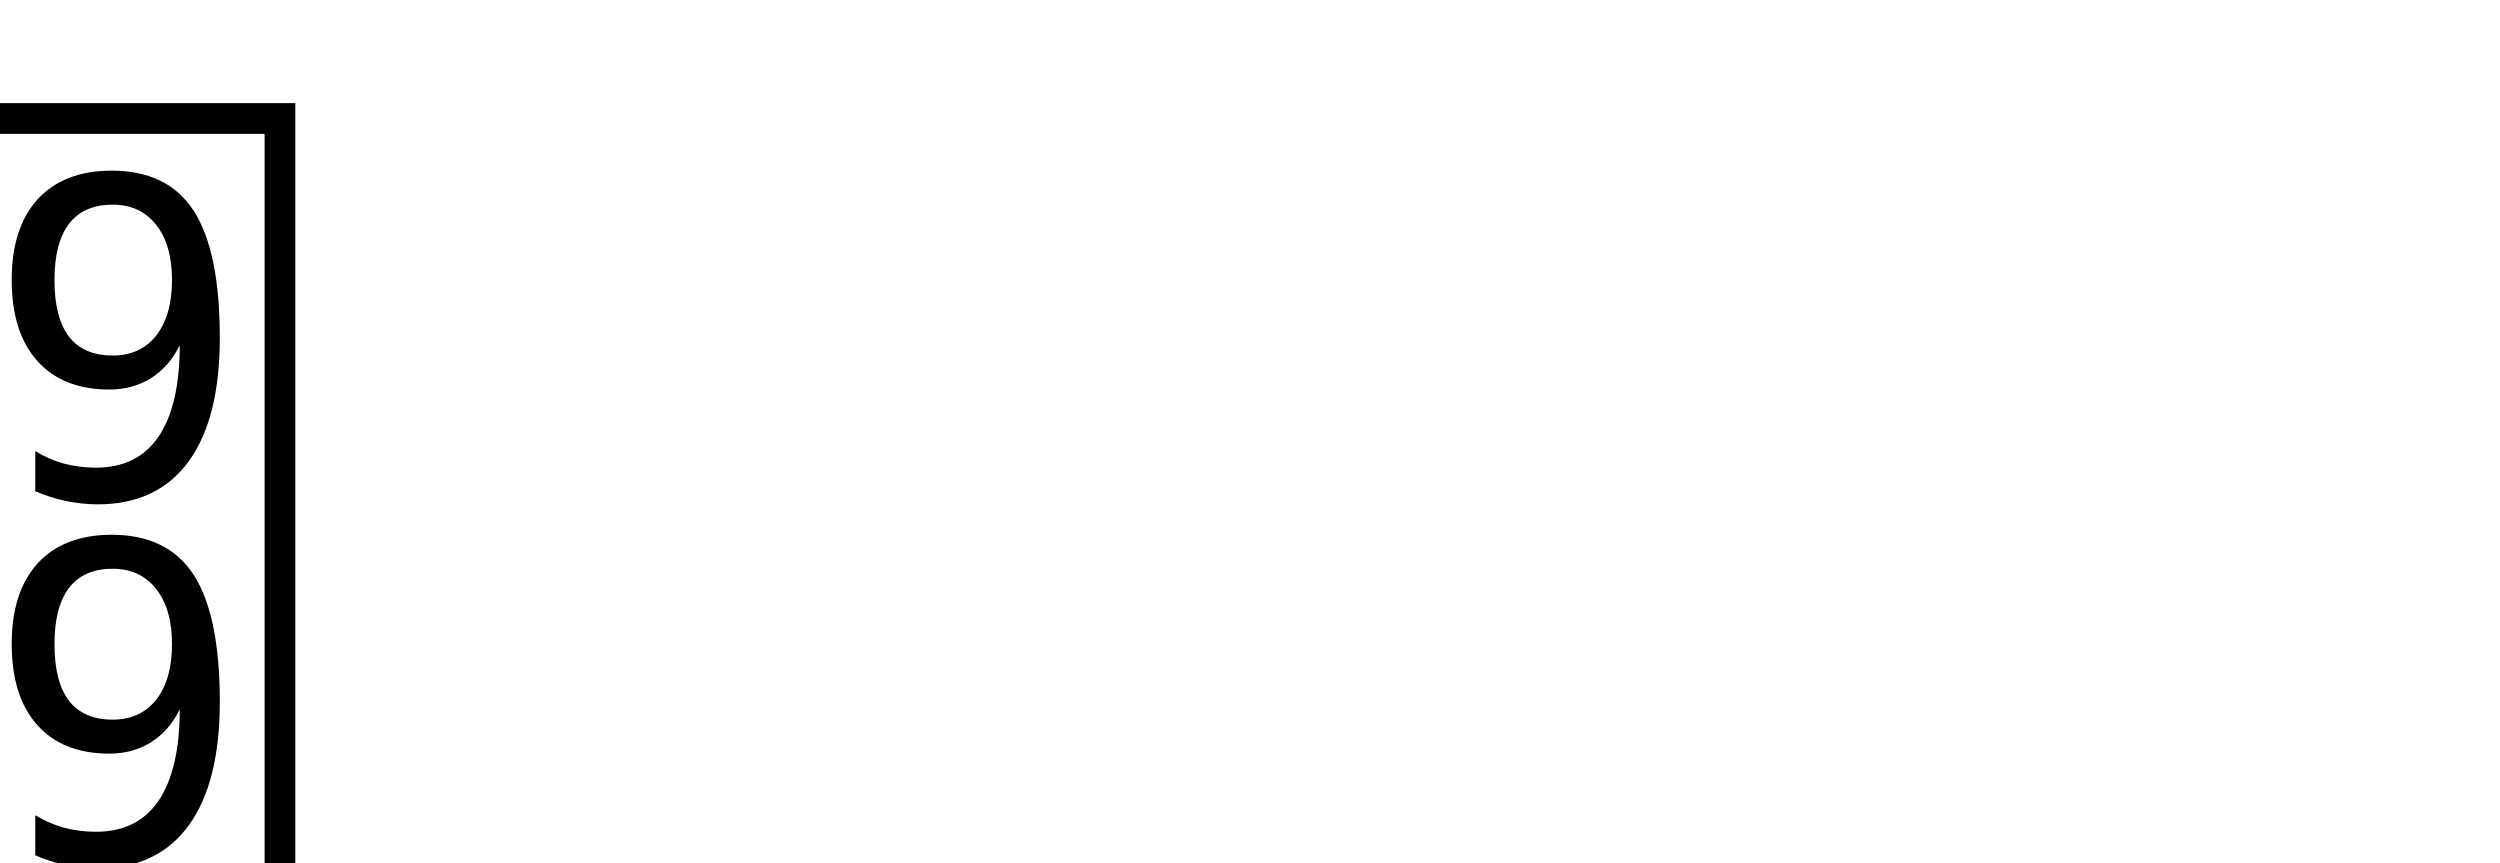
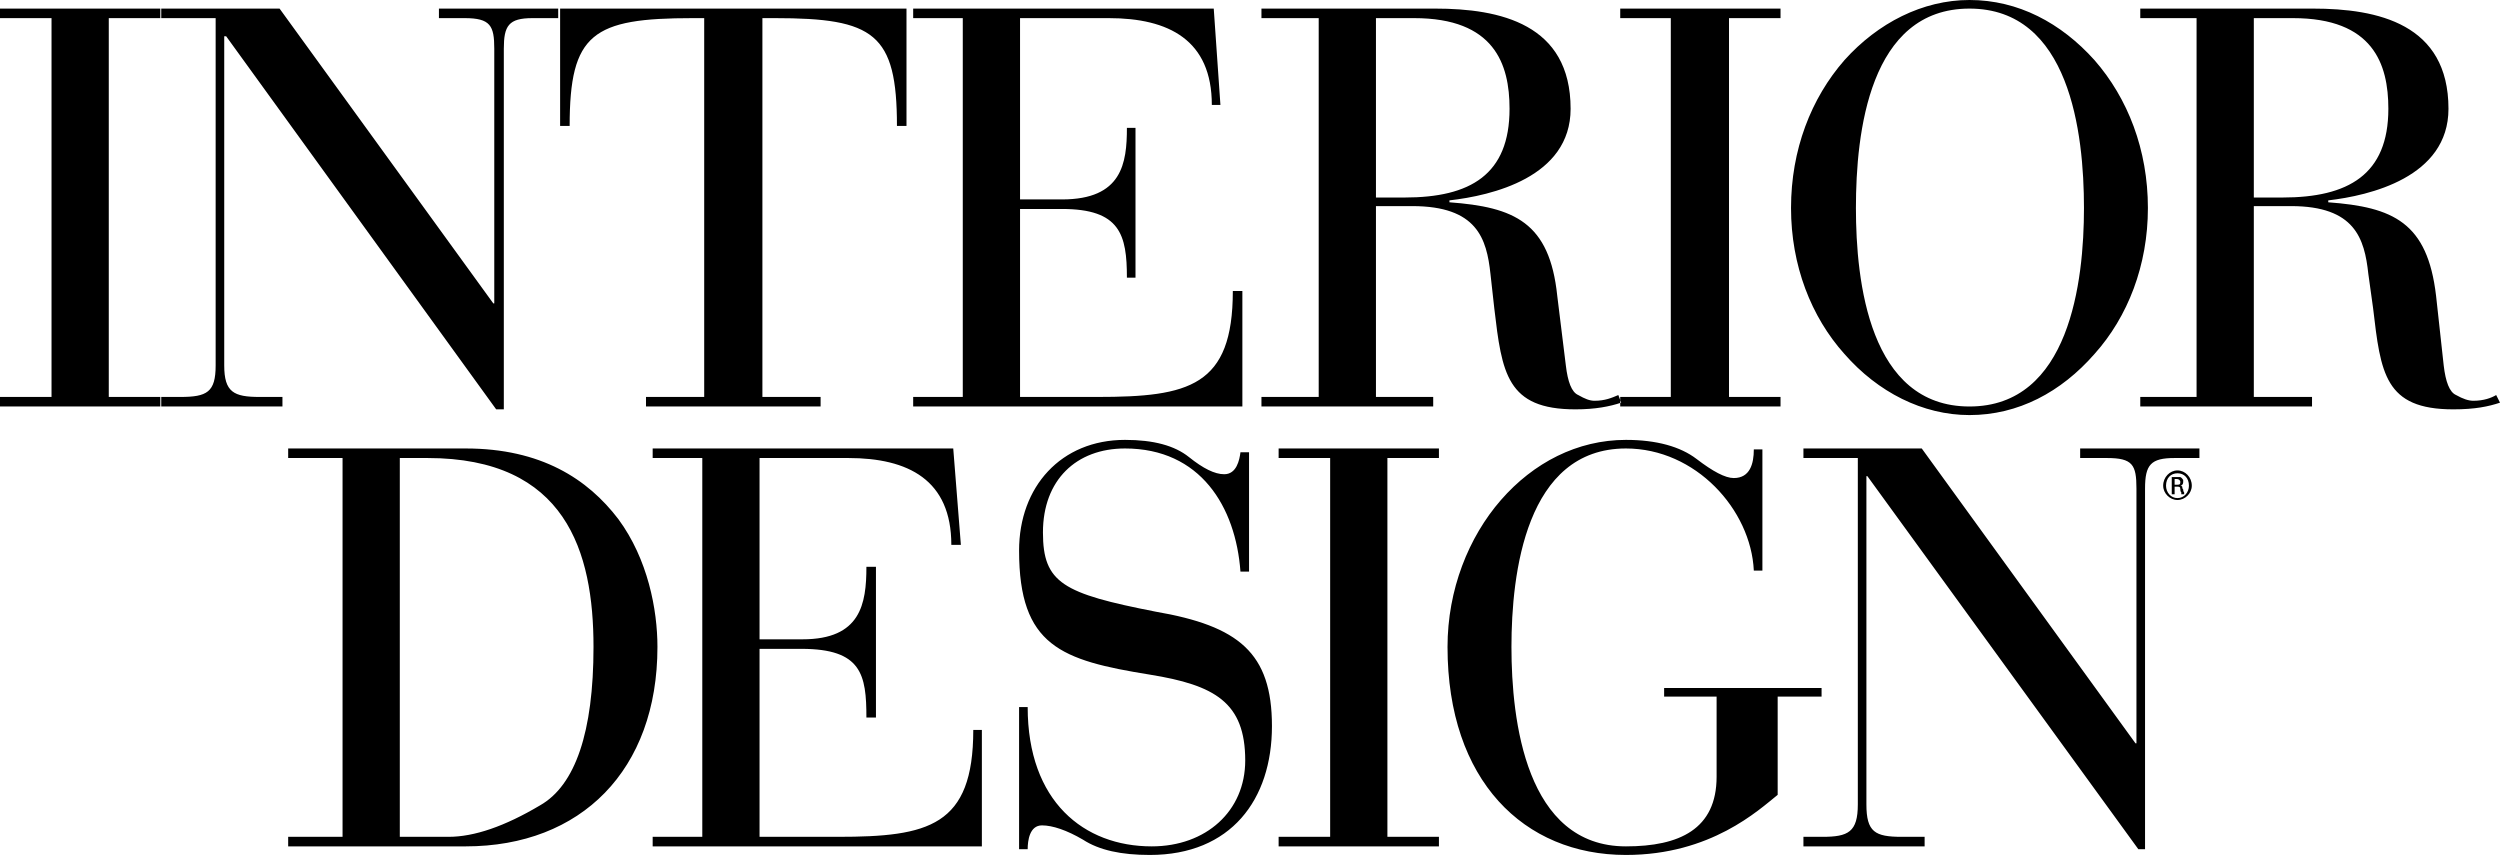
- <svg xmlns="http://www.w3.org/2000/svg" width="116px" height="40px" viewBox="0 0 116 40" version="1.1">
+ <svg xmlns="http://www.w3.org/2000/svg" width="231px" height="79px" viewBox="0 0 231 79" version="1.1">
  <defs />
-   <g id="Page-1" stroke="none" stroke-width="1" fill="none" fill-rule="evenodd" font-size="45" font-family="icomoon" font-weight="normal">
-     <g id="id-logo" transform="translate(-18, -2)" fill="#000000">
-       <g id="Page-1">
-         <text id="id">
-           <tspan x="0" y="42"></tspan>
-         </text>
-       </g>
-     </g>
+   <g id="Page-1" stroke="none" stroke-width="1" fill="none" fill-rule="evenodd">
+     <path d="M4.761,1.675 L4.761,36.678 L0,36.678 L0,37.56 L14.812,37.56 L14.812,36.678 L10.051,36.678 L10.051,1.675 L14.812,1.675 L14.812,0.794 L0,0.794 L0,1.675 L4.761,1.675 Z M20.896,3.35 L45.847,37.824 L46.553,37.824 L46.553,4.497 C46.553,2.381 46.994,1.675 49.198,1.675 L51.578,1.675 L51.578,0.794 L40.557,0.794 L40.557,1.675 L42.938,1.675 C45.318,1.675 45.671,2.381 45.671,4.497 L45.671,28.037 L45.583,28.037 L25.833,0.794 L14.9,0.794 L14.9,1.675 L19.926,1.675 L19.926,33.768 C19.926,36.237 19.132,36.678 16.664,36.678 L14.9,36.678 L14.9,37.56 L26.098,37.56 L26.098,36.678 L23.982,36.678 C21.601,36.678 20.719,36.237 20.719,33.768 L20.719,3.35 L20.896,3.35 Z M65.068,1.675 L65.068,36.678 L59.69,36.678 L59.69,37.56 L75.824,37.56 L75.824,36.678 L70.446,36.678 L70.446,1.675 L71.592,1.675 C80.762,1.675 82.878,3.086 82.878,11.638 L83.76,11.638 L83.76,0.794 L51.755,0.794 L51.755,11.638 L52.636,11.638 C52.636,3.086 54.752,1.675 64.01,1.675 L65.068,1.675 Z M88.961,1.675 L88.961,36.678 L84.377,36.678 L84.377,37.56 L114.795,37.56 L114.795,26.891 L113.913,26.891 C113.913,35.708 109.857,36.678 101.393,36.678 L94.252,36.678 L94.252,19.309 L98.131,19.309 C103.509,19.309 104.126,21.689 104.126,25.657 L104.92,25.657 L104.92,11.815 L104.126,11.815 C104.126,15.077 103.685,18.427 98.131,18.427 L94.252,18.427 L94.252,1.675 L102.451,1.675 C108.006,1.675 111.973,3.703 111.973,9.698 L112.767,9.698 L112.15,0.794 L84.377,0.794 L84.377,1.675 L88.961,1.675 Z M121.848,1.675 L121.848,36.678 L116.558,36.678 L116.558,37.56 L132.428,37.56 L132.428,36.678 L127.138,36.678 L127.138,19.044 L130.489,19.044 C136.484,19.044 137.366,22.042 137.718,25.304 L138.071,28.478 C138.776,34.474 139.217,37.824 145.565,37.824 C147.417,37.824 148.739,37.56 149.797,37.207 L149.533,36.502 C148.916,36.766 148.298,37.031 147.329,37.031 C146.888,37.031 146.447,36.854 145.83,36.502 C145.213,36.237 144.86,35.267 144.684,33.768 L143.89,27.332 C143.185,20.543 139.923,19.132 133.927,18.692 L133.927,18.515 C137.806,18.074 145.124,16.399 145.124,10.051 C145.124,2.204 138.6,0.794 132.605,0.794 L116.558,0.794 L116.558,1.675 L121.848,1.675 Z M127.138,18.251 L127.138,1.675 L130.665,1.675 C138.071,1.675 139.482,5.907 139.482,10.051 C139.482,16.135 135.867,18.251 129.783,18.251 L127.138,18.251 Z M154.382,1.675 L154.382,36.678 L149.709,36.678 L149.709,37.56 L164.521,37.56 L164.521,36.678 L159.76,36.678 L159.76,1.675 L164.521,1.675 L164.521,0.794 L149.709,0.794 L149.709,1.675 L154.382,1.675 Z M181.979,0 C177.658,0 173.515,2.116 170.429,5.555 C167.343,9.081 165.491,13.842 165.491,19.221 C165.491,24.511 167.343,29.272 170.429,32.71 C173.515,36.237 177.658,38.353 181.979,38.353 C186.475,38.353 190.443,36.237 193.529,32.71 C196.615,29.272 198.466,24.511 198.466,19.221 C198.466,13.842 196.615,9.081 193.529,5.555 C190.443,2.116 186.475,0 181.979,0 L181.979,0 Z M181.979,37.56 C172.721,37.56 171.487,26.01 171.487,19.221 C171.487,12.255 172.721,0.794 181.979,0.794 C191.236,0.794 192.559,12.255 192.559,19.221 C192.559,26.01 191.236,37.56 181.979,37.56 L181.979,37.56 Z M202.963,1.675 L202.963,36.678 L197.761,36.678 L197.761,37.56 L213.631,37.56 L213.631,36.678 L208.253,36.678 L208.253,19.044 L211.691,19.044 C217.598,19.044 218.48,22.042 218.833,25.304 L219.274,28.478 C219.979,34.474 220.332,37.824 226.68,37.824 C228.708,37.824 229.942,37.56 231,37.207 L230.647,36.502 C230.206,36.766 229.501,37.031 228.531,37.031 C228.09,37.031 227.561,36.854 226.944,36.502 C226.327,36.237 225.974,35.267 225.798,33.768 L225.093,27.332 C224.299,20.543 221.125,19.132 215.13,18.692 L215.13,18.515 C218.921,18.074 226.239,16.399 226.239,10.051 C226.239,2.204 219.715,0.794 213.719,0.794 L197.761,0.794 L197.761,1.675 L202.963,1.675 Z M208.253,18.251 L208.253,1.675 L211.868,1.675 C219.274,1.675 220.684,5.907 220.684,10.051 C220.684,16.135 216.981,18.251 210.898,18.251 L208.253,18.251 Z M31.652,42.321 L31.652,77.323 L26.627,77.323 L26.627,78.205 L43.026,78.205 C53.694,78.205 60.748,71.152 60.748,59.778 C60.748,56.339 59.866,51.666 57.133,47.963 C54.311,44.26 49.991,41.439 43.026,41.439 L26.627,41.439 L26.627,42.321 L31.652,42.321 Z M36.942,77.323 L36.942,42.321 L39.499,42.321 C52.284,42.321 54.84,50.961 54.84,59.778 C54.84,67.625 53.165,72.562 49.903,74.414 C46.641,76.353 43.819,77.323 41.439,77.323 L36.942,77.323 Z M64.892,42.321 L64.892,77.323 L60.307,77.323 L60.307,78.205 L90.725,78.205 L90.725,67.448 L89.931,67.448 C89.931,76.353 85.787,77.323 77.411,77.323 L70.182,77.323 L70.182,59.954 L74.061,59.954 C79.616,59.954 80.056,62.335 80.056,66.302 L80.938,66.302 L80.938,52.372 L80.056,52.372 C80.056,55.81 79.527,59.073 74.149,59.073 L70.182,59.073 L70.182,42.321 L78.381,42.321 C83.936,42.321 87.903,44.348 87.903,50.344 L88.785,50.344 L88.08,41.439 L60.307,41.439 L60.307,42.321 L64.892,42.321 Z M94.163,65.332 L94.163,78.469 L94.957,78.469 C94.957,77.676 95.133,76.265 96.279,76.265 C97.249,76.265 98.572,76.706 100.071,77.588 C101.569,78.558 103.597,78.998 106.242,78.998 C113.737,78.998 117.528,73.885 117.528,67.096 C117.528,60.307 114.442,57.838 106.771,56.516 C98.219,54.84 96.368,53.871 96.368,49.198 C96.368,44.348 99.453,41.439 103.95,41.439 C110.915,41.439 114.177,46.817 114.618,52.813 L115.412,52.813 L115.412,41.792 L114.618,41.792 C114.53,42.497 114.266,43.819 113.119,43.819 C112.238,43.819 111.18,43.29 109.857,42.232 C108.535,41.174 106.595,40.645 103.95,40.645 C98.043,40.645 94.163,44.966 94.163,50.873 C94.163,59.69 98.043,61.012 106.242,62.335 C112.238,63.305 115.059,64.892 115.059,70.27 C115.059,74.943 111.444,78.205 106.419,78.205 C100.159,78.205 94.957,74.061 94.957,65.332 L94.163,65.332 Z M122.906,42.321 L122.906,77.323 L118.145,77.323 L118.145,78.205 L132.957,78.205 L132.957,77.323 L128.196,77.323 L128.196,42.321 L132.957,42.321 L132.957,41.439 L118.145,41.439 L118.145,42.321 L122.906,42.321 Z M158.614,64.363 L158.614,71.769 C158.614,76.618 155.176,78.205 150.238,78.205 C140.981,78.205 139.658,66.567 139.658,59.778 C139.658,52.989 140.981,41.439 150.238,41.439 C156.674,41.439 161.788,47.082 162.053,52.724 L162.846,52.724 L162.846,41.527 L162.053,41.527 C162.053,42.85 161.7,44.172 160.201,44.172 C159.408,44.172 158.261,43.555 156.763,42.409 C155.264,41.263 153.06,40.645 150.238,40.645 C145.742,40.645 141.686,42.761 138.688,46.2 C135.69,49.639 133.751,54.488 133.751,59.778 C133.751,72.121 140.804,78.998 150.238,78.998 C158.085,78.998 162.494,74.855 164.257,73.444 L164.257,64.363 L168.313,64.363 L168.313,63.569 L153.765,63.569 L153.765,64.363 L158.614,64.363 Z M172.545,43.996 L197.584,78.469 L198.202,78.469 L198.202,45.142 C198.202,42.938 198.731,42.321 200.935,42.321 L203.227,42.321 L203.227,41.439 L192.206,41.439 L192.206,42.321 L194.675,42.321 C197.055,42.321 197.408,42.938 197.408,45.142 L197.408,68.683 L197.32,68.683 L177.57,41.439 L166.637,41.439 L166.637,42.321 L171.663,42.321 L171.663,74.326 C171.663,76.882 170.781,77.323 168.401,77.323 L166.637,77.323 L166.637,78.205 L177.835,78.205 L177.835,77.323 L175.719,77.323 C173.25,77.323 172.456,76.882 172.456,74.326 L172.456,43.996 L172.545,43.996 Z M201.199,43.467 L201.199,43.467 C200.494,43.467 199.877,44.084 199.877,44.877 C199.877,45.583 200.494,46.2 201.199,46.2 C201.905,46.2 202.522,45.583 202.522,44.877 C202.522,44.084 201.905,43.467 201.199,43.467 L201.199,43.467 Z M201.199,43.731 L201.199,43.731 C201.816,43.731 202.257,44.172 202.257,44.877 C202.257,45.495 201.816,46.024 201.199,46.024 C200.582,46.024 200.141,45.495 200.141,44.877 C200.141,44.172 200.582,43.731 201.199,43.731 L201.199,43.731 Z M200.935,45.671 L200.935,44.966 L201.111,44.966 C201.376,44.966 201.464,44.966 201.464,45.23 C201.464,45.318 201.464,45.406 201.552,45.495 L201.552,45.671 L201.816,45.671 L201.816,45.495 C201.728,45.406 201.728,45.318 201.728,45.23 C201.64,45.142 201.64,45.054 201.64,44.966 C201.552,44.877 201.552,44.877 201.464,44.877 L201.464,44.877 C201.552,44.877 201.728,44.789 201.728,44.525 L201.728,44.348 C201.64,44.26 201.64,44.172 201.464,44.084 L201.111,44.084 L200.935,44.084 L200.67,44.084 L200.67,45.671 L200.935,45.671 Z M200.935,44.789 L200.935,44.26 L201.111,44.26 L201.111,44.26 C201.376,44.26 201.464,44.437 201.464,44.525 C201.464,44.789 201.376,44.789 201.111,44.789 L200.935,44.789 Z" fill="#000000" />
  </g>
</svg>
